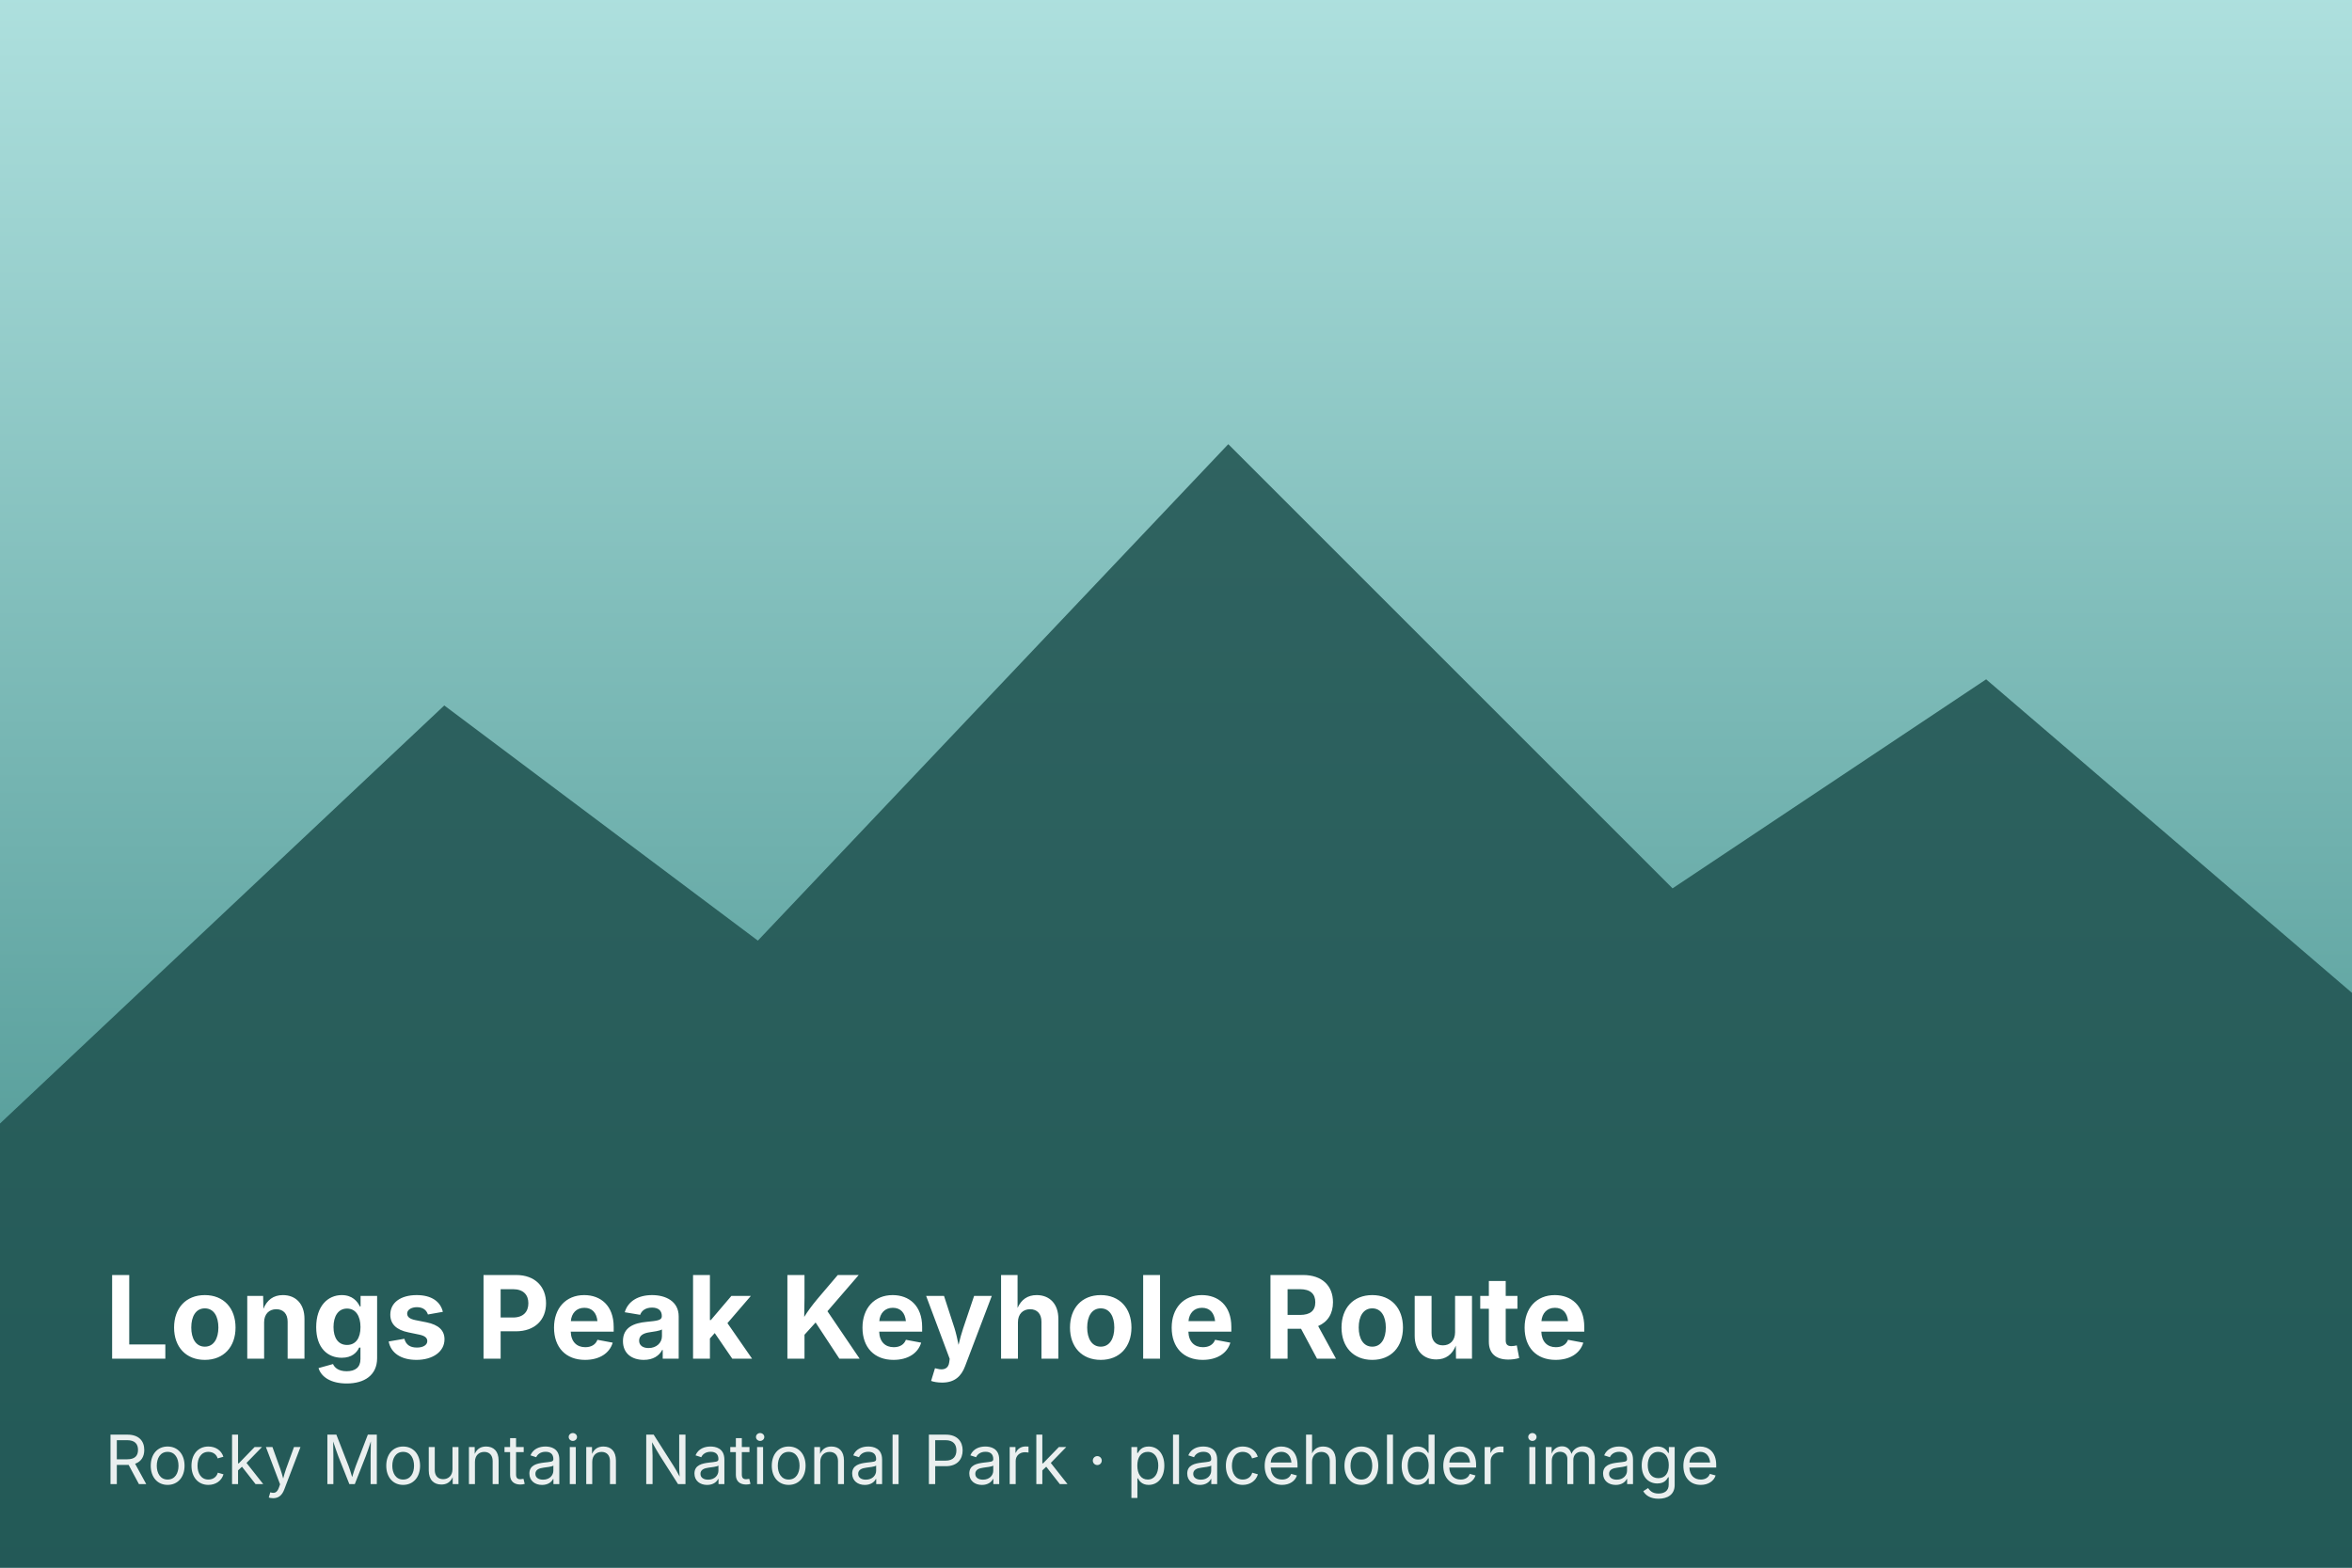
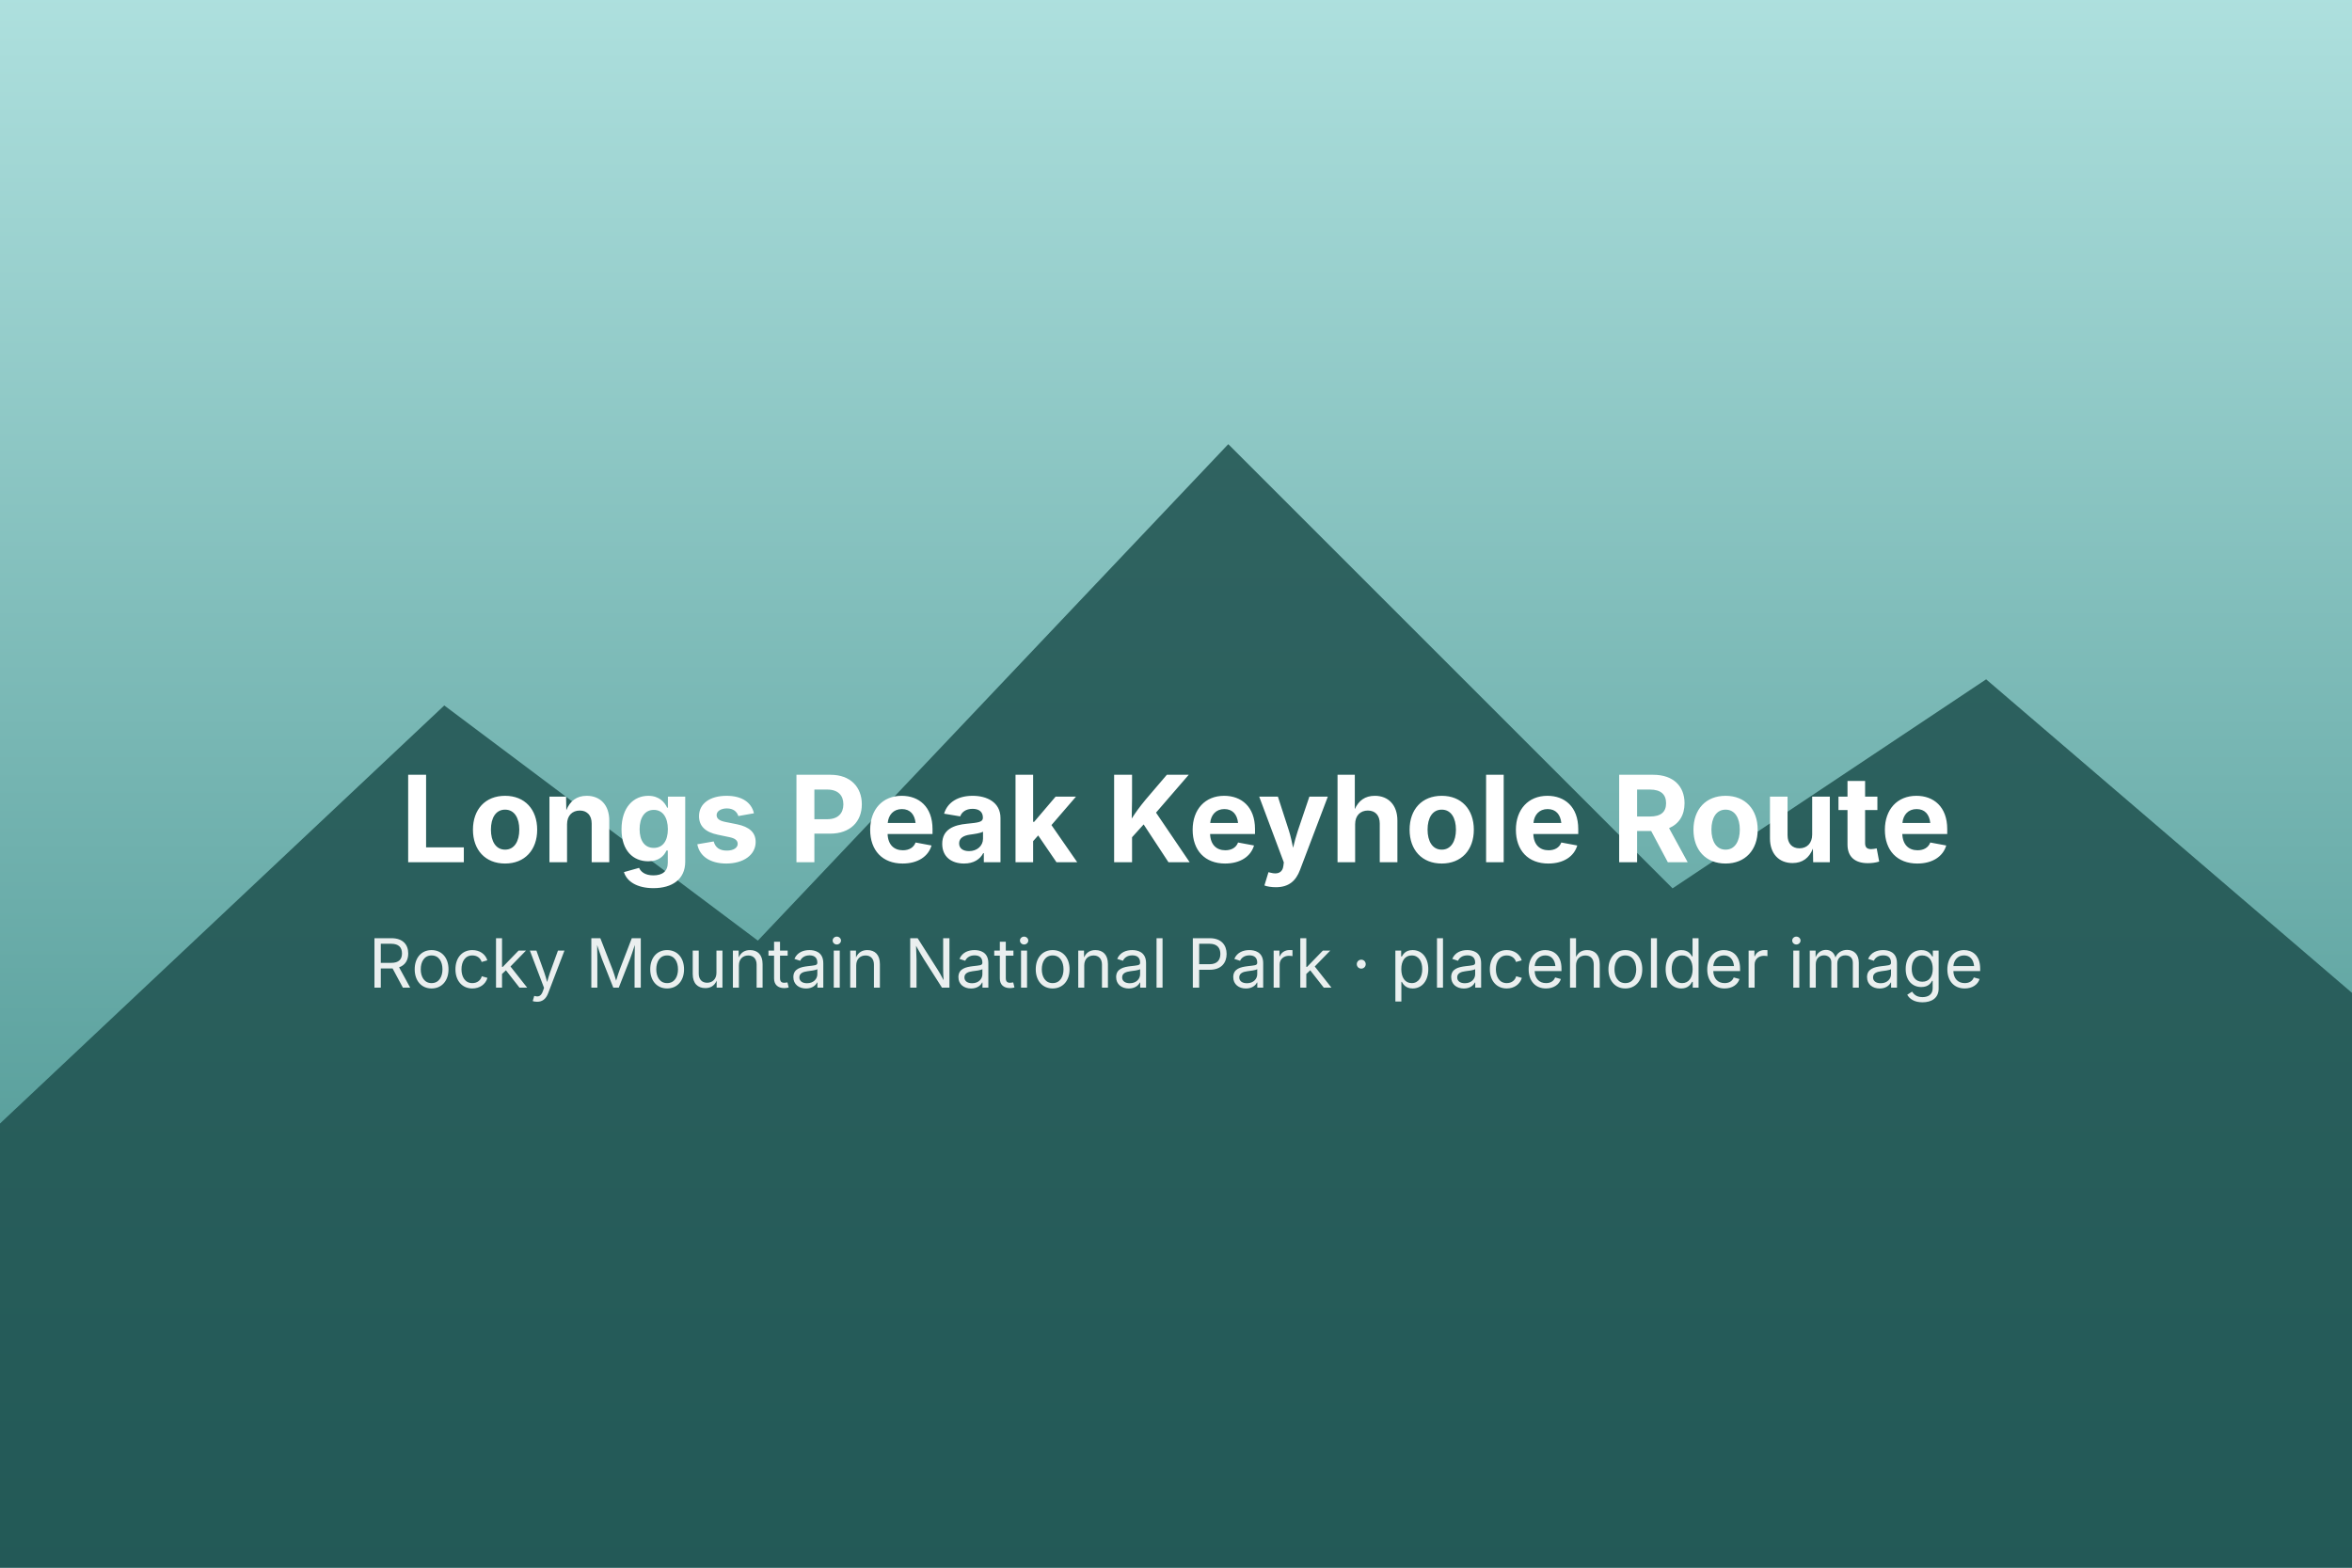
<svg xmlns="http://www.w3.org/2000/svg" viewBox="0 0 900 600" role="img" aria-label="Placeholder photo for Longs Peak Keyhole Route">
  <defs>
    <linearGradient id="g" x1="0" y1="0" x2="0" y2="1">
      <stop offset="0" stop-color="hsl(177,45%,78%)" />
      <stop offset="1" stop-color="hsl(177,40%,38%)" />
    </linearGradient>
  </defs>
  <rect width="900" height="600" fill="url(#g)" />
  <path d="M0 430 L170 270 L290 360 L470 170 L640 340 L760 260 L900 380 V600 H0Z" fill="hsl(177,45%,22%)" opacity=".85" />
-   <text x="40" y="520" font-family="Inter,Arial,sans-serif" font-size="44" font-weight="700" fill="#fff">Longs Peak Keyhole Route</text>
-   <text x="40" y="568" font-family="Inter,Arial,sans-serif" font-size="26" fill="#fff" opacity=".9">Rocky Mountain National Park · placeholder image</text>
+   <text x="450" y="330" text-anchor="middle" font-family="Inter,Arial,sans-serif" font-size="46" font-weight="700" fill="#fff">Longs Peak Keyhole Route</text>
+   <text x="450" y="378" text-anchor="middle" font-family="Inter,Arial,sans-serif" font-size="26" fill="#fff" opacity=".9">Rocky Mountain National Park · placeholder image</text>
</svg>
